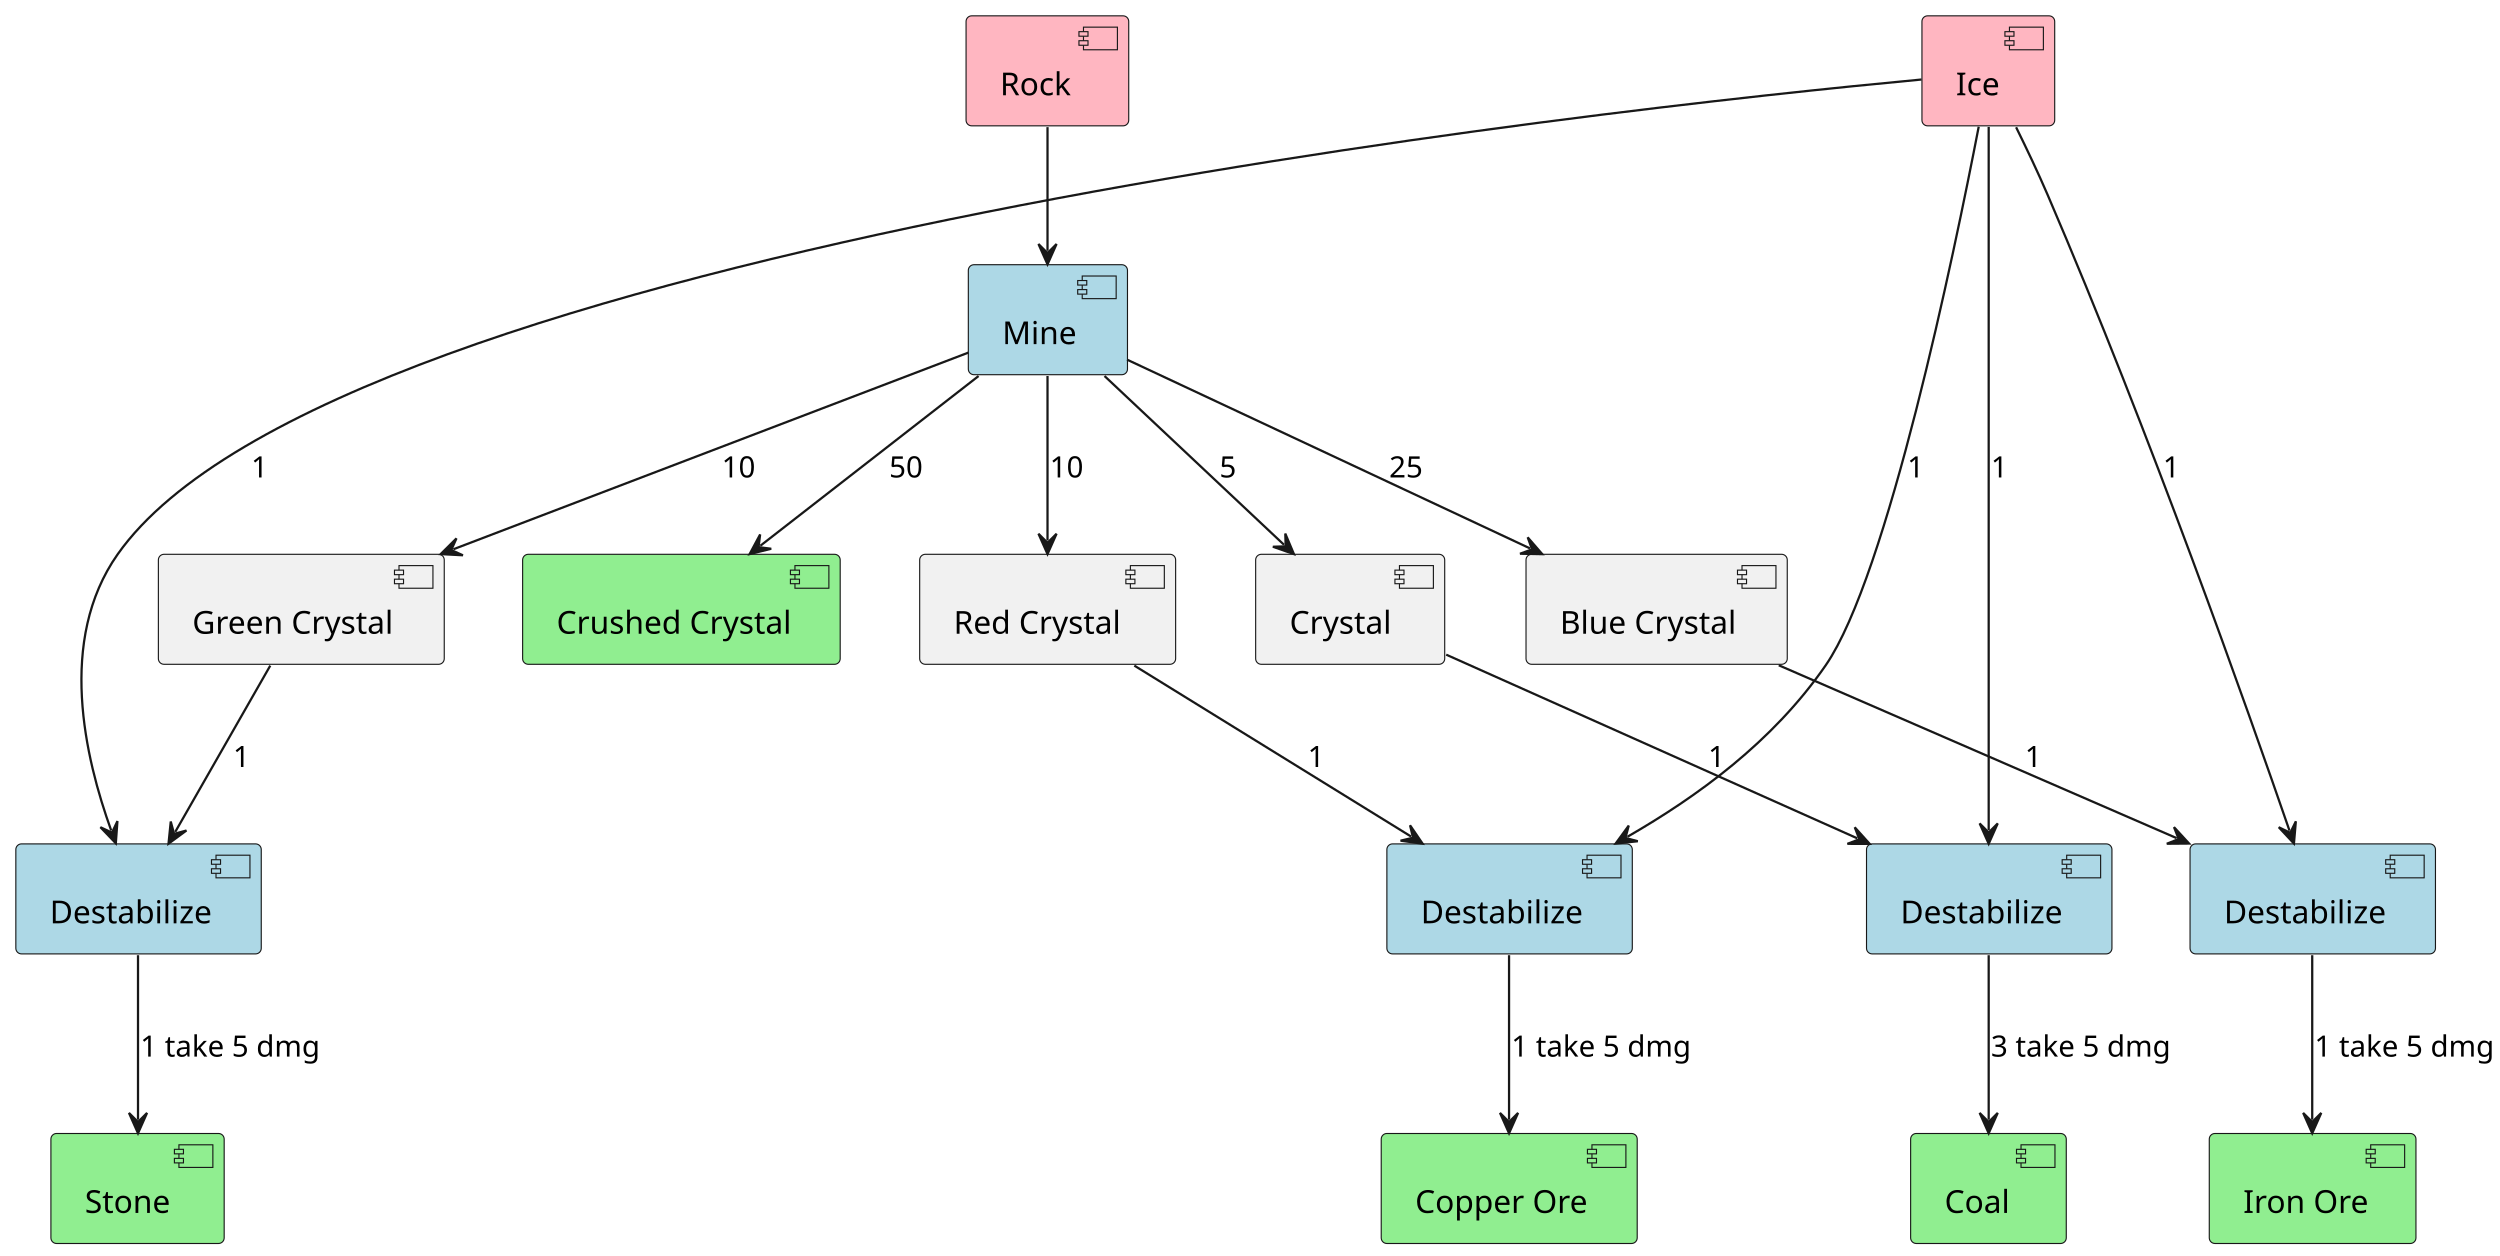
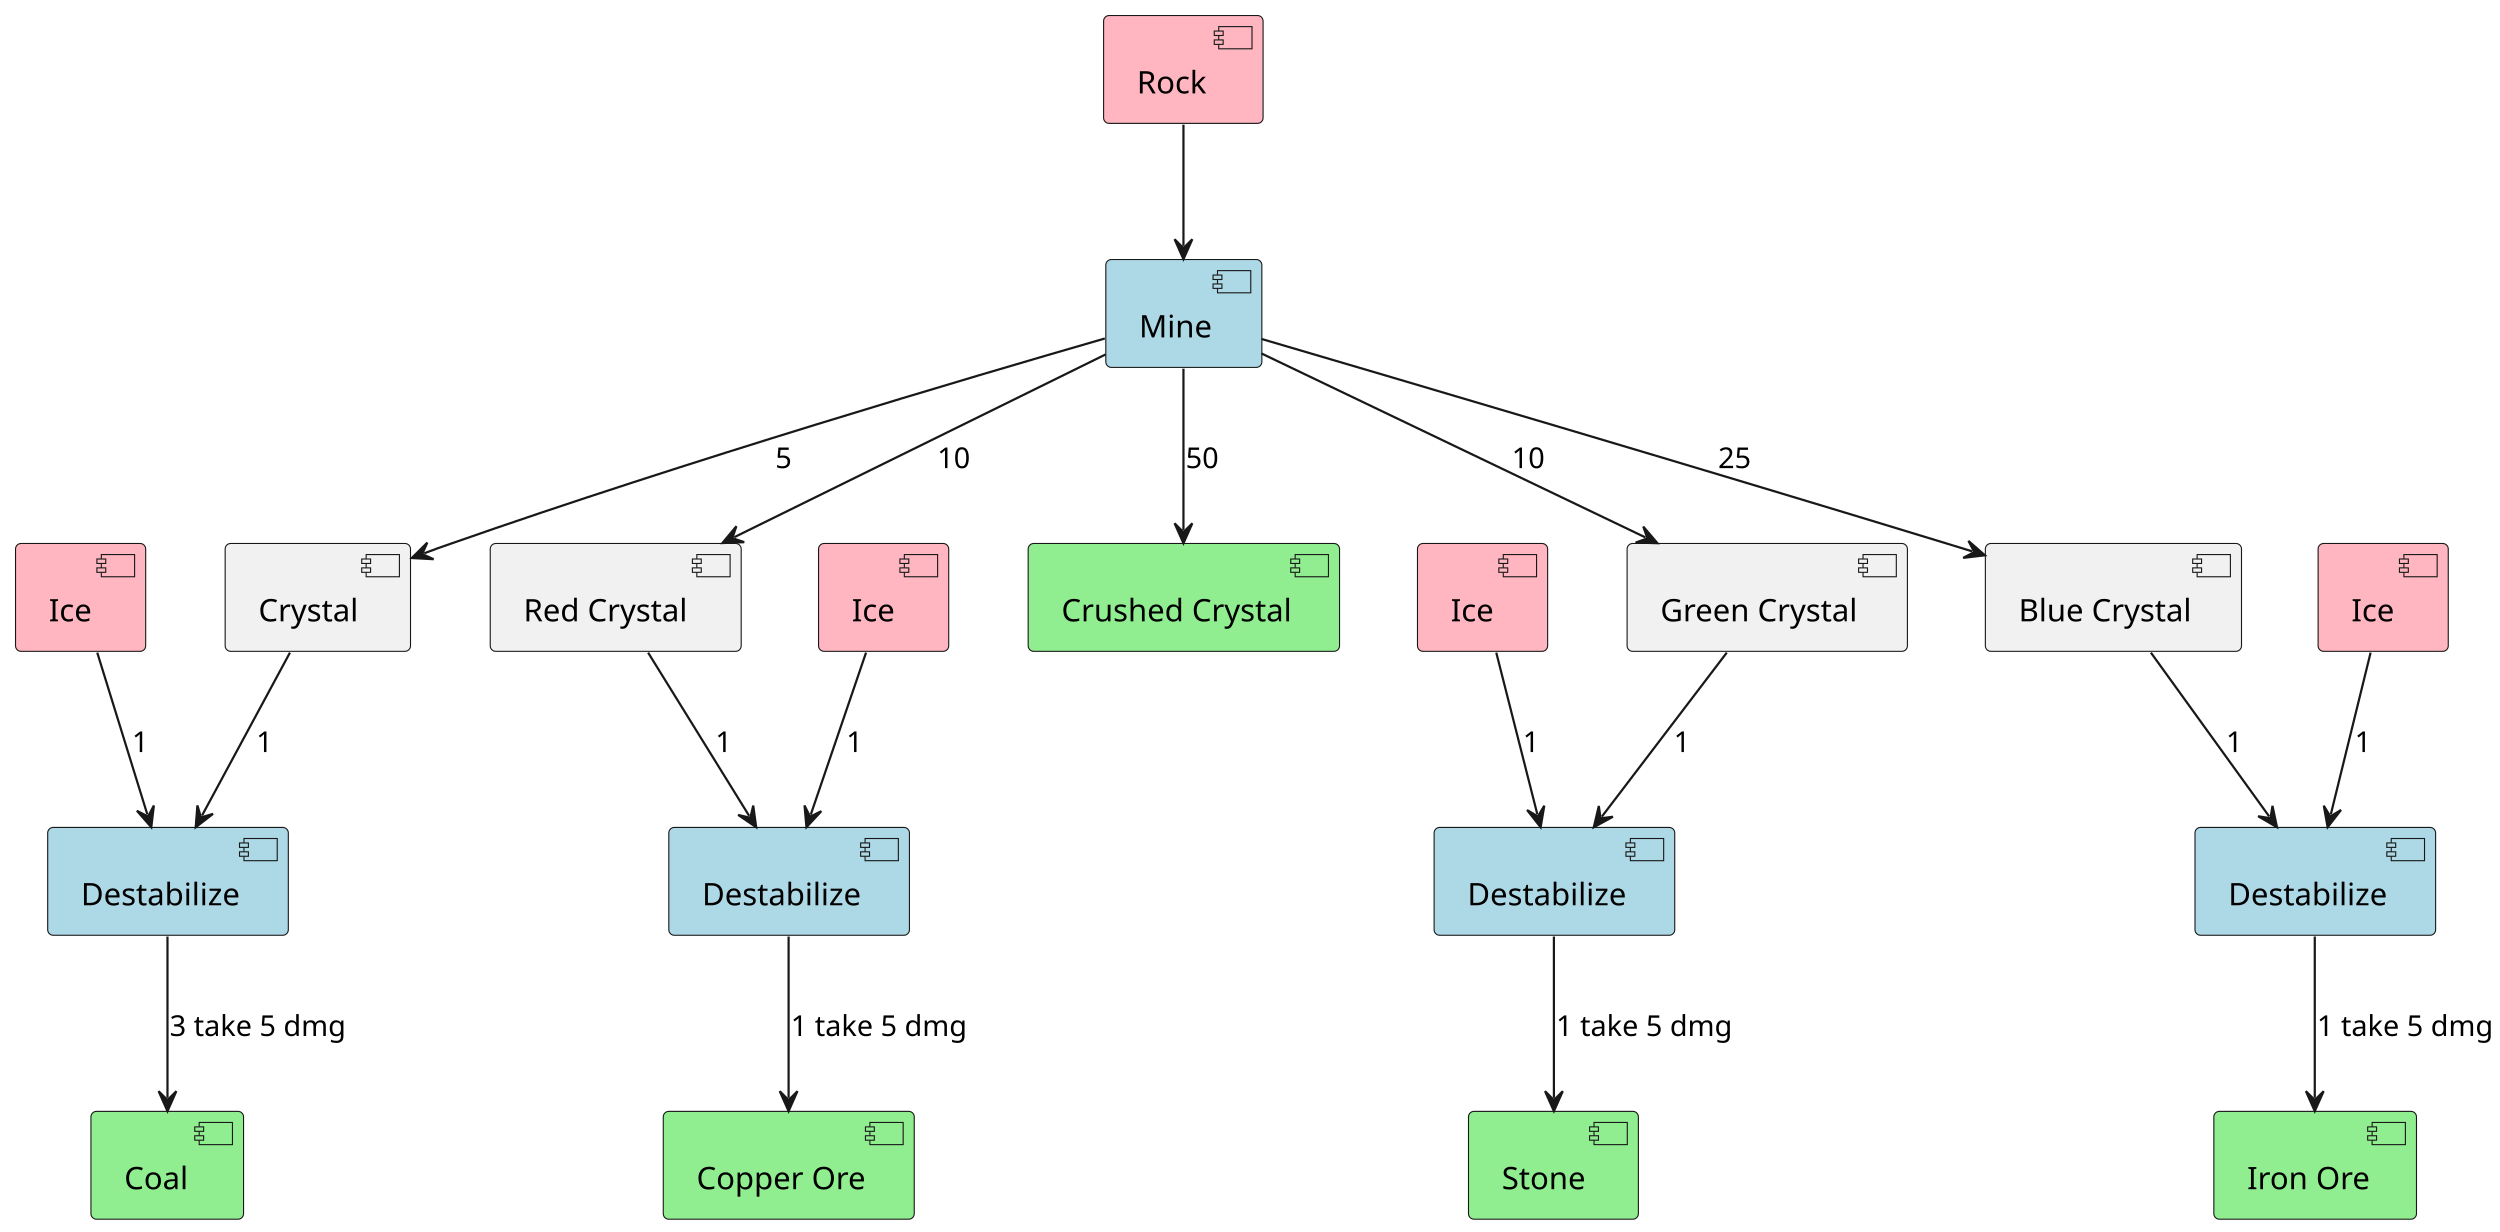
- <svg xmlns="http://www.w3.org/2000/svg" contentStyleType="text/css" data-diagram-type="DESCRIPTION" height="444px" preserveAspectRatio="none" style="width:884px;height:444px;background:#FFFFFF;" version="1.1" viewBox="0 0 884 444" width="884.8px" zoomAndPan="magnify">
+ <svg xmlns="http://www.w3.org/2000/svg" contentStyleType="text/css" data-diagram-type="DESCRIPTION" height="555px" preserveAspectRatio="none" style="width:1127px;height:555px;background:#FFFFFF;" version="1.1" viewBox="0 0 1127 555" width="1127px" zoomAndPan="magnify">
  <defs />
  <g>
    <g class="entity" data-entity="R" data-source-line="6" data-uid="ent0002" id="entity_R">
-       <rect fill="#FFB6C1" height="38.897" rx="2" ry="2" style="stroke:#181818;stroke-width:0.4;" width="57.517" x="341.6" y="5.6" />
-       <rect fill="#FFB6C1" height="8" style="stroke:#181818;stroke-width:0.4;" width="12" x="383.117" y="9.6" />
-       <rect fill="#FFB6C1" height="1.6" style="stroke:#181818;stroke-width:0.4;" width="3.2" x="381.517" y="11.2" />
-       <rect fill="#FFB6C1" height="1.6" style="stroke:#181818;stroke-width:0.4;" width="3.2" x="381.517" y="14.4" />
-       <text fill="#000000" font-family="sans-serif" font-size="11.2" lengthAdjust="spacing" textLength="25.517" x="353.6" y="33.686">Rock</text>
-     </g>
-     <g class="entity" data-entity="I" data-source-line="7" data-uid="ent0003" id="entity_I">
-       <rect fill="#FFB6C1" height="38.897" rx="2" ry="2" style="stroke:#181818;stroke-width:0.4;" width="46.941" x="679.6" y="5.6" />
-       <rect fill="#FFB6C1" height="8" style="stroke:#181818;stroke-width:0.4;" width="12" x="710.541" y="9.6" />
-       <rect fill="#FFB6C1" height="1.6" style="stroke:#181818;stroke-width:0.4;" width="3.2" x="708.941" y="11.2" />
-       <rect fill="#FFB6C1" height="1.6" style="stroke:#181818;stroke-width:0.4;" width="3.2" x="708.941" y="14.4" />
-       <text fill="#000000" font-family="sans-serif" font-size="11.2" lengthAdjust="spacing" textLength="14.941" x="691.6" y="33.686">Ice</text>
-     </g>
-     <g class="entity" data-entity="C" data-source-line="9" data-uid="ent0004" id="entity_C">
-       <rect fill="#F1F1F1" height="38.897" rx="2" ry="2" style="stroke:#181818;stroke-width:0.4;" width="66.847" x="444" y="196" />
-       <rect fill="#F1F1F1" height="8" style="stroke:#181818;stroke-width:0.4;" width="12" x="494.847" y="200" />
-       <rect fill="#F1F1F1" height="1.6" style="stroke:#181818;stroke-width:0.4;" width="3.2" x="493.247" y="201.6" />
-       <rect fill="#F1F1F1" height="1.6" style="stroke:#181818;stroke-width:0.4;" width="3.2" x="493.247" y="204.8" />
-       <text fill="#000000" font-family="sans-serif" font-size="11.2" lengthAdjust="spacing" textLength="34.847" x="456" y="224.086">Crystal</text>
-     </g>
-     <g class="entity" data-entity="RC" data-source-line="10" data-uid="ent0005" id="entity_RC">
-       <rect fill="#F1F1F1" height="38.897" rx="2" ry="2" style="stroke:#181818;stroke-width:0.4;" width="90.505" x="325.2" y="196" />
-       <rect fill="#F1F1F1" height="8" style="stroke:#181818;stroke-width:0.4;" width="12" x="399.705" y="200" />
-       <rect fill="#F1F1F1" height="1.6" style="stroke:#181818;stroke-width:0.4;" width="3.2" x="398.105" y="201.6" />
-       <rect fill="#F1F1F1" height="1.6" style="stroke:#181818;stroke-width:0.4;" width="3.2" x="398.105" y="204.8" />
-       <text fill="#000000" font-family="sans-serif" font-size="11.2" lengthAdjust="spacing" textLength="58.505" x="337.2" y="224.086">Red Crystal</text>
-     </g>
-     <g class="entity" data-entity="GC" data-source-line="11" data-uid="ent0006" id="entity_GC">
-       <rect fill="#F1F1F1" height="38.897" rx="2" ry="2" style="stroke:#181818;stroke-width:0.4;" width="101.087" x="56" y="196" />
-       <rect fill="#F1F1F1" height="8" style="stroke:#181818;stroke-width:0.4;" width="12" x="141.087" y="200" />
-       <rect fill="#F1F1F1" height="1.6" style="stroke:#181818;stroke-width:0.4;" width="3.2" x="139.487" y="201.6" />
-       <rect fill="#F1F1F1" height="1.6" style="stroke:#181818;stroke-width:0.4;" width="3.2" x="139.487" y="204.8" />
-       <text fill="#000000" font-family="sans-serif" font-size="11.2" lengthAdjust="spacing" textLength="69.087" x="68" y="224.086">Green Crystal</text>
-     </g>
-     <g class="entity" data-entity="BC" data-source-line="12" data-uid="ent0007" id="entity_BC">
-       <rect fill="#F1F1F1" height="38.897" rx="2" ry="2" style="stroke:#181818;stroke-width:0.4;" width="92.375" x="539.6" y="196" />
-       <rect fill="#F1F1F1" height="8" style="stroke:#181818;stroke-width:0.4;" width="12" x="615.975" y="200" />
-       <rect fill="#F1F1F1" height="1.6" style="stroke:#181818;stroke-width:0.4;" width="3.2" x="614.375" y="201.6" />
-       <rect fill="#F1F1F1" height="1.6" style="stroke:#181818;stroke-width:0.4;" width="3.2" x="614.375" y="204.8" />
-       <text fill="#000000" font-family="sans-serif" font-size="11.2" lengthAdjust="spacing" textLength="60.375" x="551.6" y="224.086">Blue Crystal</text>
-     </g>
-     <g class="entity" data-entity="CCr" data-source-line="13" data-uid="ent0008" id="entity_CCr">
-       <rect fill="#90EE90" height="38.897" rx="2" ry="2" style="stroke:#181818;stroke-width:0.4;" width="112.292" x="184.8" y="196" />
-       <rect fill="#90EE90" height="8" style="stroke:#181818;stroke-width:0.4;" width="12" x="281.092" y="200" />
-       <rect fill="#90EE90" height="1.6" style="stroke:#181818;stroke-width:0.4;" width="3.2" x="279.492" y="201.6" />
-       <rect fill="#90EE90" height="1.6" style="stroke:#181818;stroke-width:0.4;" width="3.2" x="279.492" y="204.8" />
-       <text fill="#000000" font-family="sans-serif" font-size="11.2" lengthAdjust="spacing" textLength="80.292" x="196.8" y="224.086">Crushed Crystal</text>
-     </g>
-     <g class="entity" data-entity="FE" data-source-line="15" data-uid="ent0009" id="entity_FE">
-       <rect fill="#90EE90" height="38.897" rx="2" ry="2" style="stroke:#181818;stroke-width:0.4;" width="73.081" x="781.2" y="400.8" />
-       <rect fill="#90EE90" height="8" style="stroke:#181818;stroke-width:0.4;" width="12" x="838.281" y="404.8" />
-       <rect fill="#90EE90" height="1.6" style="stroke:#181818;stroke-width:0.4;" width="3.2" x="836.681" y="406.4" />
-       <rect fill="#90EE90" height="1.6" style="stroke:#181818;stroke-width:0.4;" width="3.2" x="836.681" y="409.6" />
-       <text fill="#000000" font-family="sans-serif" font-size="11.2" lengthAdjust="spacing" textLength="41.081" x="793.2" y="428.886">Iron Ore</text>
-     </g>
-     <g class="entity" data-entity="CU" data-source-line="16" data-uid="ent0010" id="entity_CU">
-       <rect fill="#90EE90" height="38.897" rx="2" ry="2" style="stroke:#181818;stroke-width:0.4;" width="90.516" x="488.4" y="400.8" />
-       <rect fill="#90EE90" height="8" style="stroke:#181818;stroke-width:0.4;" width="12" x="562.916" y="404.8" />
-       <rect fill="#90EE90" height="1.6" style="stroke:#181818;stroke-width:0.4;" width="3.2" x="561.316" y="406.4" />
-       <rect fill="#90EE90" height="1.6" style="stroke:#181818;stroke-width:0.4;" width="3.2" x="561.316" y="409.6" />
-       <text fill="#000000" font-family="sans-serif" font-size="11.2" lengthAdjust="spacing" textLength="58.516" x="500.4" y="428.886">Copper Ore</text>
-     </g>
-     <g class="entity" data-entity="S" data-source-line="17" data-uid="ent0011" id="entity_S">
-       <rect fill="#90EE90" height="38.897" rx="2" ry="2" style="stroke:#181818;stroke-width:0.4;" width="61.269" x="18" y="400.8" />
-       <rect fill="#90EE90" height="8" style="stroke:#181818;stroke-width:0.4;" width="12" x="63.269" y="404.8" />
-       <rect fill="#90EE90" height="1.6" style="stroke:#181818;stroke-width:0.4;" width="3.2" x="61.669" y="406.4" />
-       <rect fill="#90EE90" height="1.6" style="stroke:#181818;stroke-width:0.4;" width="3.2" x="61.669" y="409.6" />
-       <text fill="#000000" font-family="sans-serif" font-size="11.2" lengthAdjust="spacing" textLength="29.269" x="30" y="428.886">Stone</text>
-     </g>
-     <g class="entity" data-entity="Ca" data-source-line="18" data-uid="ent0012" id="entity_Ca">
-       <rect fill="#90EE90" height="38.897" rx="2" ry="2" style="stroke:#181818;stroke-width:0.4;" width="55.034" x="675.6" y="400.8" />
-       <rect fill="#90EE90" height="8" style="stroke:#181818;stroke-width:0.4;" width="12" x="714.634" y="404.8" />
-       <rect fill="#90EE90" height="1.6" style="stroke:#181818;stroke-width:0.4;" width="3.2" x="713.034" y="406.4" />
-       <rect fill="#90EE90" height="1.6" style="stroke:#181818;stroke-width:0.4;" width="3.2" x="713.034" y="409.6" />
-       <text fill="#000000" font-family="sans-serif" font-size="11.2" lengthAdjust="spacing" textLength="23.034" x="687.6" y="428.886">Coal</text>
-     </g>
-     <g class="entity" data-entity="MR" data-source-line="20" data-uid="ent0013" id="entity_MR">
-       <rect fill="#ADD8E6" height="38.897" rx="2" ry="2" style="stroke:#181818;stroke-width:0.4;" width="56.276" x="342.4" y="93.6" />
-       <rect fill="#ADD8E6" height="8" style="stroke:#181818;stroke-width:0.4;" width="12" x="382.676" y="97.6" />
-       <rect fill="#ADD8E6" height="1.6" style="stroke:#181818;stroke-width:0.4;" width="3.2" x="381.076" y="99.2" />
-       <rect fill="#ADD8E6" height="1.6" style="stroke:#181818;stroke-width:0.4;" width="3.2" x="381.076" y="102.4" />
-       <text fill="#000000" font-family="sans-serif" font-size="11.2" lengthAdjust="spacing" textLength="24.276" x="354.4" y="121.686">Mine</text>
-     </g>
-     <g class="entity" data-entity="DC" data-source-line="21" data-uid="ent0014" id="entity_DC">
-       <rect fill="#ADD8E6" height="38.897" rx="2" ry="2" style="stroke:#181818;stroke-width:0.4;" width="86.781" x="660" y="298.4" />
-       <rect fill="#ADD8E6" height="8" style="stroke:#181818;stroke-width:0.4;" width="12" x="730.78" y="302.4" />
-       <rect fill="#ADD8E6" height="1.6" style="stroke:#181818;stroke-width:0.4;" width="3.2" x="729.181" y="304" />
-       <rect fill="#ADD8E6" height="1.6" style="stroke:#181818;stroke-width:0.4;" width="3.2" x="729.181" y="307.2" />
-       <text fill="#000000" font-family="sans-serif" font-size="11.2" lengthAdjust="spacing" textLength="54.781" x="672" y="326.486">Destabilize</text>
-     </g>
-     <g class="entity" data-entity="DRC" data-source-line="22" data-uid="ent0015" id="entity_DRC">
-       <rect fill="#ADD8E6" height="38.897" rx="2" ry="2" style="stroke:#181818;stroke-width:0.4;" width="86.781" x="490.4" y="298.4" />
-       <rect fill="#ADD8E6" height="8" style="stroke:#181818;stroke-width:0.4;" width="12" x="561.181" y="302.4" />
-       <rect fill="#ADD8E6" height="1.6" style="stroke:#181818;stroke-width:0.4;" width="3.2" x="559.581" y="304" />
-       <rect fill="#ADD8E6" height="1.6" style="stroke:#181818;stroke-width:0.4;" width="3.2" x="559.581" y="307.2" />
-       <text fill="#000000" font-family="sans-serif" font-size="11.2" lengthAdjust="spacing" textLength="54.781" x="502.4" y="326.486">Destabilize</text>
-     </g>
-     <g class="entity" data-entity="DGC" data-source-line="23" data-uid="ent0016" id="entity_DGC">
-       <rect fill="#ADD8E6" height="38.897" rx="2" ry="2" style="stroke:#181818;stroke-width:0.4;" width="86.781" x="5.6" y="298.4" />
-       <rect fill="#ADD8E6" height="8" style="stroke:#181818;stroke-width:0.4;" width="12" x="76.38" y="302.4" />
-       <rect fill="#ADD8E6" height="1.6" style="stroke:#181818;stroke-width:0.4;" width="3.2" x="74.781" y="304" />
-       <rect fill="#ADD8E6" height="1.6" style="stroke:#181818;stroke-width:0.4;" width="3.2" x="74.781" y="307.2" />
-       <text fill="#000000" font-family="sans-serif" font-size="11.2" lengthAdjust="spacing" textLength="54.781" x="17.6" y="326.486">Destabilize</text>
-     </g>
-     <g class="entity" data-entity="DBC" data-source-line="24" data-uid="ent0017" id="entity_DBC">
-       <rect fill="#ADD8E6" height="38.897" rx="2" ry="2" style="stroke:#181818;stroke-width:0.4;" width="86.781" x="774.4" y="298.4" />
-       <rect fill="#ADD8E6" height="8" style="stroke:#181818;stroke-width:0.4;" width="12" x="845.181" y="302.4" />
-       <rect fill="#ADD8E6" height="1.6" style="stroke:#181818;stroke-width:0.4;" width="3.2" x="843.581" y="304" />
-       <rect fill="#ADD8E6" height="1.6" style="stroke:#181818;stroke-width:0.4;" width="3.2" x="843.581" y="307.2" />
-       <text fill="#000000" font-family="sans-serif" font-size="11.2" lengthAdjust="spacing" textLength="54.781" x="786.4" y="326.486">Destabilize</text>
-     </g>
-     <g class="link" data-entity-1="R" data-entity-2="MR" data-source-line="27" data-uid="lnk18" id="link_R_MR">
-       <path d="M370.4,44.96 C370.4,59.368 370.4,74.288 370.4,88.68" fill="none" id="R-to-MR" style="stroke:#181818;stroke-width:0.8;" />
-       <polygon fill="#181818" points="370.4,93.48,373.6,86.28,370.4,89.48,367.2,86.28,370.4,93.48" style="stroke:#181818;stroke-width:0.8;" />
-     </g>
-     <g class="link" data-entity-1="MR" data-entity-2="C" data-source-line="28" data-uid="lnk19" id="link_MR_C">
-       <path d="M390.56,132.96 C409.728,150.984 434.895,174.648 454.031,192.64" fill="none" id="MR-to-C" style="stroke:#181818;stroke-width:0.8;" />
-       <polygon fill="#181818" points="457.528,195.928,454.474,188.665,454.614,193.188,450.091,193.327,457.528,195.928" style="stroke:#181818;stroke-width:0.8;" />
-       <text fill="#000000" font-family="sans-serif" font-size="10.4" lengthAdjust="spacing" textLength="5.784" x="431.2" y="168.823">5</text>
-     </g>
-     <g class="link" data-entity-1="MR" data-entity-2="RC" data-source-line="29" data-uid="lnk20" id="link_MR_RC">
-       <path d="M370.4,132.96 C370.4,150.984 370.4,173.136 370.4,191.128" fill="none" id="MR-to-RC" style="stroke:#181818;stroke-width:0.8;" />
-       <polygon fill="#181818" points="370.4,195.928,373.6,188.728,370.4,191.928,367.2,188.728,370.4,195.928" style="stroke:#181818;stroke-width:0.8;" />
-       <text fill="#000000" font-family="sans-serif" font-size="10.4" lengthAdjust="spacing" textLength="11.568" x="371.2" y="168.823">10</text>
-     </g>
-     <g class="link" data-entity-1="MR" data-entity-2="GC" data-source-line="30" data-uid="lnk21" id="link_MR_GC">
-       <path d="M342.4,124.688 C298.008,141.64 215.372,173.192 160.308,194.216" fill="none" id="MR-to-GC" style="stroke:#181818;stroke-width:0.8;" />
-       <polygon fill="#181818" points="155.824,195.928,163.692,196.349,159.561,194.501,161.409,190.37,155.824,195.928" style="stroke:#181818;stroke-width:0.8;" />
-       <text fill="#000000" font-family="sans-serif" font-size="10.4" lengthAdjust="spacing" textLength="11.568" x="255.2" y="168.823">10</text>
-     </g>
-     <g class="link" data-entity-1="MR" data-entity-2="BC" data-source-line="31" data-uid="lnk22" id="link_MR_BC">
-       <path d="M398.536,127.176 C436.016,144.736 498.221,173.876 541.005,193.916" fill="none" id="MR-to-BC" style="stroke:#181818;stroke-width:0.8;" />
-       <polygon fill="#181818" points="545.352,195.952,540.189,190,541.73,194.255,537.475,195.796,545.352,195.952" style="stroke:#181818;stroke-width:0.8;" />
-       <text fill="#000000" font-family="sans-serif" font-size="10.4" lengthAdjust="spacing" textLength="11.568" x="491.2" y="168.823">25</text>
-     </g>
-     <g class="link" data-entity-1="MR" data-entity-2="CCr" data-source-line="32" data-uid="lnk23" id="link_MR_CCr">
-       <path d="M346.024,132.96 C322.856,150.984 291.989,174.989 268.853,192.981" fill="none" id="MR-to-CCr" style="stroke:#181818;stroke-width:0.8;" />
-       <polygon fill="#181818" points="265.064,195.928,272.712,194.034,268.222,193.472,268.783,188.982,265.064,195.928" style="stroke:#181818;stroke-width:0.8;" />
-       <text fill="#000000" font-family="sans-serif" font-size="10.4" lengthAdjust="spacing" textLength="11.568" x="314.4" y="168.823">50</text>
-     </g>
-     <g class="link" data-entity-1="C" data-entity-2="DC" data-source-line="34" data-uid="lnk24" id="link_C_DC">
-       <path d="M511.376,231.488 C551.32,249.344 613.466,277.106 656.73,296.434" fill="none" id="C-to-DC" style="stroke:#181818;stroke-width:0.8;" />
-       <polygon fill="#181818" points="661.112,298.392,655.843,292.534,657.46,296.76,653.233,298.377,661.112,298.392" style="stroke:#181818;stroke-width:0.8;" />
-       <text fill="#000000" font-family="sans-serif" font-size="10.4" lengthAdjust="spacing" textLength="5.784" x="604" y="271.223">1</text>
-     </g>
-     <g class="link" data-entity-1="I" data-entity-2="DC" data-source-line="35" data-uid="lnk25" id="link_I_DC">
-       <path d="M703.2,44.88 C703.2,97.56 703.2,240.928 703.2,293.56" fill="none" id="I-to-DC" style="stroke:#181818;stroke-width:0.8;" />
-       <polygon fill="#181818" points="703.2,298.36,706.4,291.16,703.2,294.36,700,291.16,703.2,298.36" style="stroke:#181818;stroke-width:0.8;" />
-       <text fill="#000000" font-family="sans-serif" font-size="10.4" lengthAdjust="spacing" textLength="5.784" x="704" y="168.823">1</text>
-     </g>
-     <g class="link" data-entity-1="DC" data-entity-2="Ca" data-source-line="36" data-uid="lnk26" id="link_DC_Ca">
-       <path d="M703.2,337.76 C703.2,355.784 703.2,377.936 703.2,395.928" fill="none" id="DC-to-Ca" style="stroke:#181818;stroke-width:0.8;" />
-       <polygon fill="#181818" points="703.2,400.728,706.4,393.528,703.2,396.728,700,393.528,703.2,400.728" style="stroke:#181818;stroke-width:0.8;" />
-       <text fill="#000000" font-family="sans-serif" font-size="10.4" lengthAdjust="spacing" textLength="60.125" x="704" y="373.623">3 take 5 dmg</text>
-     </g>
-     <g class="link" data-entity-1="RC" data-entity-2="DRC" data-source-line="38" data-uid="lnk27" id="link_RC_DRC">
-       <path d="M401.096,235.36 C430.272,253.384 469.828,277.813 498.956,295.805" fill="none" id="RC-to-DRC" style="stroke:#181818;stroke-width:0.8;" />
-       <polygon fill="#181818" points="503.04,298.328,498.596,291.822,499.637,296.226,495.233,297.267,503.04,298.328" style="stroke:#181818;stroke-width:0.8;" />
-       <text fill="#000000" font-family="sans-serif" font-size="10.4" lengthAdjust="spacing" textLength="5.784" x="462.4" y="271.223">1</text>
-     </g>
-     <g class="link" data-entity-1="I" data-entity-2="DRC" data-source-line="39" data-uid="lnk28" id="link_I_DRC">
-       <path d="M699.672,44.808 C690.92,90.064 667.36,203.648 645.6,235.2 C626.784,262.48 600.03,281.714 575.446,295.89" fill="none" id="I-to-DRC" style="stroke:#181818;stroke-width:0.8;" />
-       <polygon fill="#181818" points="571.288,298.288,579.124,297.464,574.753,296.29,575.927,291.919,571.288,298.288" style="stroke:#181818;stroke-width:0.8;" />
-       <text fill="#000000" font-family="sans-serif" font-size="10.4" lengthAdjust="spacing" textLength="5.784" x="674.4" y="168.823">1</text>
-     </g>
-     <g class="link" data-entity-1="DRC" data-entity-2="CU" data-source-line="40" data-uid="lnk29" id="link_DRC_CU">
-       <path d="M533.6,337.76 C533.6,355.784 533.6,377.936 533.6,395.928" fill="none" id="DRC-to-CU" style="stroke:#181818;stroke-width:0.8;" />
-       <polygon fill="#181818" points="533.6,400.728,536.8,393.528,533.6,396.728,530.4,393.528,533.6,400.728" style="stroke:#181818;stroke-width:0.8;" />
-       <text fill="#000000" font-family="sans-serif" font-size="10.4" lengthAdjust="spacing" textLength="60.125" x="534.4" y="373.623">1 take 5 dmg</text>
-     </g>
-     <g class="link" data-entity-1="BC" data-entity-2="DBC" data-source-line="42" data-uid="lnk30" id="link_BC_DBC">
-       <path d="M628.968,235.24 C670.408,253.248 728.15,278.335 769.654,296.367" fill="none" id="BC-to-DBC" style="stroke:#181818;stroke-width:0.8;" />
-       <polygon fill="#181818" points="774.056,298.28,768.727,292.476,770.387,296.686,766.177,298.346,774.056,298.28" style="stroke:#181818;stroke-width:0.8;" />
-       <text fill="#000000" font-family="sans-serif" font-size="10.4" lengthAdjust="spacing" textLength="5.784" x="716" y="271.223">1</text>
-     </g>
-     <g class="link" data-entity-1="I" data-entity-2="DBC" data-source-line="43" data-uid="lnk31" id="link_I_DBC">
-       <path d="M712.896,45 C716.536,52.368 720.6,60.904 724,68.8 C760.248,153.04 795.139,251.878 809.571,293.734" fill="none" id="I-to-DBC" style="stroke:#181818;stroke-width:0.8;" />
-       <polygon fill="#181818" points="811.136,298.272,811.814,290.422,809.832,294.49,805.764,292.508,811.136,298.272" style="stroke:#181818;stroke-width:0.8;" />
-       <text fill="#000000" font-family="sans-serif" font-size="10.4" lengthAdjust="spacing" textLength="5.784" x="764.8" y="168.823">1</text>
-     </g>
-     <g class="link" data-entity-1="DBC" data-entity-2="FE" data-source-line="44" data-uid="lnk32" id="link_DBC_FE">
-       <path d="M817.6,337.76 C817.6,355.784 817.6,377.936 817.6,395.928" fill="none" id="DBC-to-FE" style="stroke:#181818;stroke-width:0.8;" />
-       <polygon fill="#181818" points="817.6,400.728,820.8,393.528,817.6,396.728,814.4,393.528,817.6,400.728" style="stroke:#181818;stroke-width:0.8;" />
-       <text fill="#000000" font-family="sans-serif" font-size="10.4" lengthAdjust="spacing" textLength="60.125" x="818.4" y="373.623">1 take 5 dmg</text>
-     </g>
-     <g class="link" data-entity-1="GC" data-entity-2="DGC" data-source-line="46" data-uid="lnk33" id="link_GC_DGC">
-       <path d="M95.568,235.36 C85.264,253.384 72.245,276.168 61.965,294.16" fill="none" id="GC-to-DGC" style="stroke:#181818;stroke-width:0.8;" />
-       <polygon fill="#181818" points="59.584,298.328,65.934,293.664,61.568,294.855,60.377,290.489,59.584,298.328" style="stroke:#181818;stroke-width:0.8;" />
-       <text fill="#000000" font-family="sans-serif" font-size="10.4" lengthAdjust="spacing" textLength="5.784" x="82.4" y="271.223">1</text>
-     </g>
-     <g class="link" data-entity-1="I" data-entity-2="DGC" data-source-line="47" data-uid="lnk34" id="link_I_DGC">
-       <path d="M679.464,28.112 C570.272,38.368 118.352,87.048 41.6,196 C20.176,226.416 30.087,267.987 39.327,293.675" fill="none" id="I-to-DGC" style="stroke:#181818;stroke-width:0.8;" />
-       <polygon fill="#181818" points="40.952,298.192,41.526,290.334,39.598,294.428,35.504,292.5,40.952,298.192" style="stroke:#181818;stroke-width:0.8;" />
-       <text fill="#000000" font-family="sans-serif" font-size="10.4" lengthAdjust="spacing" textLength="5.784" x="88.8" y="168.823">1</text>
-     </g>
-     <g class="link" data-entity-1="DGC" data-entity-2="S" data-source-line="48" data-uid="lnk35" id="link_DGC_S">
-       <path d="M48.8,337.76 C48.8,355.784 48.8,377.936 48.8,395.928" fill="none" id="DGC-to-S" style="stroke:#181818;stroke-width:0.8;" />
-       <polygon fill="#181818" points="48.8,400.728,52,393.528,48.8,396.728,45.6,393.528,48.8,400.728" style="stroke:#181818;stroke-width:0.8;" />
-       <text fill="#000000" font-family="sans-serif" font-size="10.4" lengthAdjust="spacing" textLength="60.125" x="49.6" y="373.623">1 take 5 dmg</text>
+       <rect fill="#FFB6C1" height="48.621" rx="2.5" ry="2.5" style="stroke:#181818;stroke-width:0.5;" width="71.897" x="497.5" y="7" />
+       <rect fill="#FFB6C1" height="10" style="stroke:#181818;stroke-width:0.5;" width="15" x="549.396" y="12" />
+       <rect fill="#FFB6C1" height="2" style="stroke:#181818;stroke-width:0.5;" width="4" x="547.396" y="14" />
+       <rect fill="#FFB6C1" height="2" style="stroke:#181818;stroke-width:0.5;" width="4" x="547.396" y="18" />
+       <text fill="#000000" font-family="sans-serif" font-size="14" lengthAdjust="spacing" textLength="31.896" x="512.5" y="42.107">Rock</text>
+     </g>
+     <g class="entity" data-entity="I1" data-source-line="7" data-uid="ent0003" id="entity_I1">
+       <rect fill="#FFB6C1" height="48.621" rx="2.5" ry="2.5" style="stroke:#181818;stroke-width:0.5;" width="58.676" x="7" y="245" />
+       <rect fill="#FFB6C1" height="10" style="stroke:#181818;stroke-width:0.5;" width="15" x="45.676" y="250" />
+       <rect fill="#FFB6C1" height="2" style="stroke:#181818;stroke-width:0.5;" width="4" x="43.676" y="252" />
+       <rect fill="#FFB6C1" height="2" style="stroke:#181818;stroke-width:0.5;" width="4" x="43.676" y="256" />
+       <text fill="#000000" font-family="sans-serif" font-size="14" lengthAdjust="spacing" textLength="18.676" x="22" y="280.107">Ice</text>
+     </g>
+     <g class="entity" data-entity="I2" data-source-line="8" data-uid="ent0004" id="entity_I2">
+       <rect fill="#FFB6C1" height="48.621" rx="2.5" ry="2.5" style="stroke:#181818;stroke-width:0.5;" width="58.676" x="369" y="245" />
+       <rect fill="#FFB6C1" height="10" style="stroke:#181818;stroke-width:0.5;" width="15" x="407.676" y="250" />
+       <rect fill="#FFB6C1" height="2" style="stroke:#181818;stroke-width:0.5;" width="4" x="405.676" y="252" />
+       <rect fill="#FFB6C1" height="2" style="stroke:#181818;stroke-width:0.5;" width="4" x="405.676" y="256" />
+       <text fill="#000000" font-family="sans-serif" font-size="14" lengthAdjust="spacing" textLength="18.676" x="384" y="280.107">Ice</text>
+     </g>
+     <g class="entity" data-entity="I3" data-source-line="9" data-uid="ent0005" id="entity_I3">
+       <rect fill="#FFB6C1" height="48.621" rx="2.5" ry="2.5" style="stroke:#181818;stroke-width:0.5;" width="58.676" x="1045" y="245" />
+       <rect fill="#FFB6C1" height="10" style="stroke:#181818;stroke-width:0.5;" width="15" x="1083.676" y="250" />
+       <rect fill="#FFB6C1" height="2" style="stroke:#181818;stroke-width:0.5;" width="4" x="1081.676" y="252" />
+       <rect fill="#FFB6C1" height="2" style="stroke:#181818;stroke-width:0.5;" width="4" x="1081.676" y="256" />
+       <text fill="#000000" font-family="sans-serif" font-size="14" lengthAdjust="spacing" textLength="18.676" x="1060" y="280.107">Ice</text>
+     </g>
+     <g class="entity" data-entity="I4" data-source-line="10" data-uid="ent0006" id="entity_I4">
+       <rect fill="#FFB6C1" height="48.621" rx="2.5" ry="2.5" style="stroke:#181818;stroke-width:0.5;" width="58.676" x="639" y="245" />
+       <rect fill="#FFB6C1" height="10" style="stroke:#181818;stroke-width:0.5;" width="15" x="677.676" y="250" />
+       <rect fill="#FFB6C1" height="2" style="stroke:#181818;stroke-width:0.5;" width="4" x="675.676" y="252" />
+       <rect fill="#FFB6C1" height="2" style="stroke:#181818;stroke-width:0.5;" width="4" x="675.676" y="256" />
+       <text fill="#000000" font-family="sans-serif" font-size="14" lengthAdjust="spacing" textLength="18.676" x="654" y="280.107">Ice</text>
+     </g>
+     <g class="entity" data-entity="C" data-source-line="12" data-uid="ent0007" id="entity_C">
+       <rect fill="#F1F1F1" height="48.621" rx="2.5" ry="2.5" style="stroke:#181818;stroke-width:0.5;" width="83.559" x="101.5" y="245" />
+       <rect fill="#F1F1F1" height="10" style="stroke:#181818;stroke-width:0.5;" width="15" x="165.059" y="250" />
+       <rect fill="#F1F1F1" height="2" style="stroke:#181818;stroke-width:0.5;" width="4" x="163.059" y="252" />
+       <rect fill="#F1F1F1" height="2" style="stroke:#181818;stroke-width:0.5;" width="4" x="163.059" y="256" />
+       <text fill="#000000" font-family="sans-serif" font-size="14" lengthAdjust="spacing" textLength="43.559" x="116.5" y="280.107">Crystal</text>
+     </g>
+     <g class="entity" data-entity="RC" data-source-line="13" data-uid="ent0008" id="entity_RC">
+       <rect fill="#F1F1F1" height="48.621" rx="2.5" ry="2.5" style="stroke:#181818;stroke-width:0.5;" width="113.131" x="221" y="245" />
+       <rect fill="#F1F1F1" height="10" style="stroke:#181818;stroke-width:0.5;" width="15" x="314.131" y="250" />
+       <rect fill="#F1F1F1" height="2" style="stroke:#181818;stroke-width:0.5;" width="4" x="312.131" y="252" />
+       <rect fill="#F1F1F1" height="2" style="stroke:#181818;stroke-width:0.5;" width="4" x="312.131" y="256" />
+       <text fill="#000000" font-family="sans-serif" font-size="14" lengthAdjust="spacing" textLength="73.131" x="236" y="280.107">Red Crystal</text>
+     </g>
+     <g class="entity" data-entity="GC" data-source-line="14" data-uid="ent0009" id="entity_GC">
+       <rect fill="#F1F1F1" height="48.621" rx="2.5" ry="2.5" style="stroke:#181818;stroke-width:0.5;" width="126.358" x="733.5" y="245" />
+       <rect fill="#F1F1F1" height="10" style="stroke:#181818;stroke-width:0.5;" width="15" x="839.858" y="250" />
+       <rect fill="#F1F1F1" height="2" style="stroke:#181818;stroke-width:0.5;" width="4" x="837.858" y="252" />
+       <rect fill="#F1F1F1" height="2" style="stroke:#181818;stroke-width:0.5;" width="4" x="837.858" y="256" />
+       <text fill="#000000" font-family="sans-serif" font-size="14" lengthAdjust="spacing" textLength="86.358" x="748.5" y="280.107">Green Crystal</text>
+     </g>
+     <g class="entity" data-entity="BC" data-source-line="15" data-uid="ent0010" id="entity_BC">
+       <rect fill="#F1F1F1" height="48.621" rx="2.5" ry="2.5" style="stroke:#181818;stroke-width:0.5;" width="115.469" x="895" y="245" />
+       <rect fill="#F1F1F1" height="10" style="stroke:#181818;stroke-width:0.5;" width="15" x="990.469" y="250" />
+       <rect fill="#F1F1F1" height="2" style="stroke:#181818;stroke-width:0.5;" width="4" x="988.469" y="252" />
+       <rect fill="#F1F1F1" height="2" style="stroke:#181818;stroke-width:0.5;" width="4" x="988.469" y="256" />
+       <text fill="#000000" font-family="sans-serif" font-size="14" lengthAdjust="spacing" textLength="75.469" x="910" y="280.107">Blue Crystal</text>
+     </g>
+     <g class="entity" data-entity="CCr" data-source-line="16" data-uid="ent0011" id="entity_CCr">
+       <rect fill="#90EE90" height="48.621" rx="2.5" ry="2.5" style="stroke:#181818;stroke-width:0.5;" width="140.365" x="463.5" y="245" />
+       <rect fill="#90EE90" height="10" style="stroke:#181818;stroke-width:0.5;" width="15" x="583.865" y="250" />
+       <rect fill="#90EE90" height="2" style="stroke:#181818;stroke-width:0.5;" width="4" x="581.865" y="252" />
+       <rect fill="#90EE90" height="2" style="stroke:#181818;stroke-width:0.5;" width="4" x="581.865" y="256" />
+       <text fill="#000000" font-family="sans-serif" font-size="14" lengthAdjust="spacing" textLength="100.365" x="478.5" y="280.107">Crushed Crystal</text>
+     </g>
+     <g class="entity" data-entity="FE" data-source-line="18" data-uid="ent0012" id="entity_FE">
+       <rect fill="#90EE90" height="48.621" rx="2.5" ry="2.5" style="stroke:#181818;stroke-width:0.5;" width="91.352" x="998" y="501" />
+       <rect fill="#90EE90" height="10" style="stroke:#181818;stroke-width:0.5;" width="15" x="1069.352" y="506" />
+       <rect fill="#90EE90" height="2" style="stroke:#181818;stroke-width:0.5;" width="4" x="1067.352" y="508" />
+       <rect fill="#90EE90" height="2" style="stroke:#181818;stroke-width:0.5;" width="4" x="1067.352" y="512" />
+       <text fill="#000000" font-family="sans-serif" font-size="14" lengthAdjust="spacing" textLength="51.352" x="1013" y="536.107">Iron Ore</text>
+     </g>
+     <g class="entity" data-entity="CU" data-source-line="19" data-uid="ent0013" id="entity_CU">
+       <rect fill="#90EE90" height="48.621" rx="2.5" ry="2.5" style="stroke:#181818;stroke-width:0.5;" width="113.144" x="299" y="501" />
+       <rect fill="#90EE90" height="10" style="stroke:#181818;stroke-width:0.5;" width="15" x="392.144" y="506" />
+       <rect fill="#90EE90" height="2" style="stroke:#181818;stroke-width:0.5;" width="4" x="390.144" y="508" />
+       <rect fill="#90EE90" height="2" style="stroke:#181818;stroke-width:0.5;" width="4" x="390.144" y="512" />
+       <text fill="#000000" font-family="sans-serif" font-size="14" lengthAdjust="spacing" textLength="73.144" x="314" y="536.107">Copper Ore</text>
+     </g>
+     <g class="entity" data-entity="S" data-source-line="20" data-uid="ent0014" id="entity_S">
+       <rect fill="#90EE90" height="48.621" rx="2.5" ry="2.5" style="stroke:#181818;stroke-width:0.5;" width="76.586" x="662" y="501" />
+       <rect fill="#90EE90" height="10" style="stroke:#181818;stroke-width:0.5;" width="15" x="718.586" y="506" />
+       <rect fill="#90EE90" height="2" style="stroke:#181818;stroke-width:0.5;" width="4" x="716.586" y="508" />
+       <rect fill="#90EE90" height="2" style="stroke:#181818;stroke-width:0.5;" width="4" x="716.586" y="512" />
+       <text fill="#000000" font-family="sans-serif" font-size="14" lengthAdjust="spacing" textLength="36.586" x="677" y="536.107">Stone</text>
+     </g>
+     <g class="entity" data-entity="Ca" data-source-line="21" data-uid="ent0015" id="entity_Ca">
+       <rect fill="#90EE90" height="48.621" rx="2.5" ry="2.5" style="stroke:#181818;stroke-width:0.5;" width="68.793" x="41" y="501" />
+       <rect fill="#90EE90" height="10" style="stroke:#181818;stroke-width:0.5;" width="15" x="89.793" y="506" />
+       <rect fill="#90EE90" height="2" style="stroke:#181818;stroke-width:0.5;" width="4" x="87.793" y="508" />
+       <rect fill="#90EE90" height="2" style="stroke:#181818;stroke-width:0.5;" width="4" x="87.793" y="512" />
+       <text fill="#000000" font-family="sans-serif" font-size="14" lengthAdjust="spacing" textLength="28.793" x="56" y="536.107">Coal</text>
+     </g>
+     <g class="entity" data-entity="MR" data-source-line="23" data-uid="ent0016" id="entity_MR">
+       <rect fill="#ADD8E6" height="48.621" rx="2.5" ry="2.5" style="stroke:#181818;stroke-width:0.5;" width="70.345" x="498.5" y="117" />
+       <rect fill="#ADD8E6" height="10" style="stroke:#181818;stroke-width:0.5;" width="15" x="548.845" y="122" />
+       <rect fill="#ADD8E6" height="2" style="stroke:#181818;stroke-width:0.5;" width="4" x="546.845" y="124" />
+       <rect fill="#ADD8E6" height="2" style="stroke:#181818;stroke-width:0.5;" width="4" x="546.845" y="128" />
+       <text fill="#000000" font-family="sans-serif" font-size="14" lengthAdjust="spacing" textLength="30.345" x="513.5" y="152.107">Mine</text>
+     </g>
+     <g class="entity" data-entity="DC" data-source-line="24" data-uid="ent0017" id="entity_DC">
+       <rect fill="#ADD8E6" height="48.621" rx="2.5" ry="2.5" style="stroke:#181818;stroke-width:0.5;" width="108.476" x="21.5" y="373" />
+       <rect fill="#ADD8E6" height="10" style="stroke:#181818;stroke-width:0.5;" width="15" x="109.976" y="378" />
+       <rect fill="#ADD8E6" height="2" style="stroke:#181818;stroke-width:0.5;" width="4" x="107.976" y="380" />
+       <rect fill="#ADD8E6" height="2" style="stroke:#181818;stroke-width:0.5;" width="4" x="107.976" y="384" />
+       <text fill="#000000" font-family="sans-serif" font-size="14" lengthAdjust="spacing" textLength="68.476" x="36.5" y="408.107">Destabilize</text>
+     </g>
+     <g class="entity" data-entity="DRC" data-source-line="25" data-uid="ent0018" id="entity_DRC">
+       <rect fill="#ADD8E6" height="48.621" rx="2.5" ry="2.5" style="stroke:#181818;stroke-width:0.5;" width="108.476" x="301.5" y="373" />
+       <rect fill="#ADD8E6" height="10" style="stroke:#181818;stroke-width:0.5;" width="15" x="389.976" y="378" />
+       <rect fill="#ADD8E6" height="2" style="stroke:#181818;stroke-width:0.5;" width="4" x="387.976" y="380" />
+       <rect fill="#ADD8E6" height="2" style="stroke:#181818;stroke-width:0.5;" width="4" x="387.976" y="384" />
+       <text fill="#000000" font-family="sans-serif" font-size="14" lengthAdjust="spacing" textLength="68.476" x="316.5" y="408.107">Destabilize</text>
+     </g>
+     <g class="entity" data-entity="DGC" data-source-line="26" data-uid="ent0019" id="entity_DGC">
+       <rect fill="#ADD8E6" height="48.621" rx="2.5" ry="2.5" style="stroke:#181818;stroke-width:0.5;" width="108.476" x="646.5" y="373" />
+       <rect fill="#ADD8E6" height="10" style="stroke:#181818;stroke-width:0.5;" width="15" x="734.976" y="378" />
+       <rect fill="#ADD8E6" height="2" style="stroke:#181818;stroke-width:0.5;" width="4" x="732.976" y="380" />
+       <rect fill="#ADD8E6" height="2" style="stroke:#181818;stroke-width:0.5;" width="4" x="732.976" y="384" />
+       <text fill="#000000" font-family="sans-serif" font-size="14" lengthAdjust="spacing" textLength="68.476" x="661.5" y="408.107">Destabilize</text>
+     </g>
+     <g class="entity" data-entity="DBC" data-source-line="27" data-uid="ent0020" id="entity_DBC">
+       <rect fill="#ADD8E6" height="48.621" rx="2.5" ry="2.5" style="stroke:#181818;stroke-width:0.5;" width="108.476" x="989.5" y="373" />
+       <rect fill="#ADD8E6" height="10" style="stroke:#181818;stroke-width:0.5;" width="15" x="1077.976" y="378" />
+       <rect fill="#ADD8E6" height="2" style="stroke:#181818;stroke-width:0.5;" width="4" x="1075.976" y="380" />
+       <rect fill="#ADD8E6" height="2" style="stroke:#181818;stroke-width:0.5;" width="4" x="1075.976" y="384" />
+       <text fill="#000000" font-family="sans-serif" font-size="14" lengthAdjust="spacing" textLength="68.476" x="1004.5" y="408.107">Destabilize</text>
+     </g>
+     <g class="link" data-entity-1="R" data-entity-2="MR" data-source-line="30" data-uid="lnk21" id="link_R_MR">
+       <path d="M533.5,56.2 C533.5,74.21 533.5,92.86 533.5,110.85" fill="none" id="R-to-MR" style="stroke:#181818;stroke-width:1;" />
+       <polygon fill="#181818" points="533.5,116.85,537.5,107.85,533.5,111.85,529.5,107.85,533.5,116.85" style="stroke:#181818;stroke-width:1;" />
+     </g>
+     <g class="link" data-entity-1="MR" data-entity-2="C" data-source-line="31" data-uid="lnk22" id="link_MR_C">
+       <path d="M498.06,152.59 C437.33,170.1 309.65,207.78 203.5,245 C197.69,247.04 197.218,247.148 191.248,249.417" fill="none" id="MR-to-C" style="stroke:#181818;stroke-width:1;" />
+       <polygon fill="#181818" points="185.64,251.55,195.474,252.09,190.314,249.773,192.631,244.613,185.64,251.55" style="stroke:#181818;stroke-width:1;" />
+       <text fill="#000000" font-family="sans-serif" font-size="13" lengthAdjust="spacing" textLength="7.23" x="349.5" y="211.028">5</text>
+     </g>
+     <g class="link" data-entity-1="MR" data-entity-2="RC" data-source-line="32" data-uid="lnk23" id="link_MR_RC">
+       <path d="M498.44,159.76 C453.66,181.8 381.343,217.391 331.033,242.151" fill="none" id="MR-to-RC" style="stroke:#181818;stroke-width:1;" />
+       <polygon fill="#181818" points="325.65,244.8,335.491,244.415,330.136,242.592,331.959,237.237,325.65,244.8" style="stroke:#181818;stroke-width:1;" />
+       <text fill="#000000" font-family="sans-serif" font-size="13" lengthAdjust="spacing" textLength="14.46" x="422.5" y="211.028">10</text>
+     </g>
+     <g class="link" data-entity-1="MR" data-entity-2="GC" data-source-line="33" data-uid="lnk24" id="link_MR_GC">
+       <path d="M568.7,159.36 C614.61,181.36 689.779,217.367 741.759,242.277" fill="none" id="MR-to-GC" style="stroke:#181818;stroke-width:1;" />
+       <polygon fill="#181818" points="747.17,244.87,740.783,237.373,742.661,242.709,737.325,244.588,747.17,244.87" style="stroke:#181818;stroke-width:1;" />
+       <text fill="#000000" font-family="sans-serif" font-size="13" lengthAdjust="spacing" textLength="14.46" x="681.5" y="211.028">10</text>
+     </g>
+     <g class="link" data-entity-1="MR" data-entity-2="BC" data-source-line="34" data-uid="lnk25" id="link_MR_BC">
+       <path d="M568.71,152.81 C631.04,171.11 764.86,210.57 877.5,245 C883.11,246.71 883.219,246.744 889.059,248.554" fill="none" id="MR-to-BC" style="stroke:#181818;stroke-width:1;" />
+       <polygon fill="#181818" points="894.79,250.33,887.378,243.845,890.014,248.85,885.009,251.486,894.79,250.33" style="stroke:#181818;stroke-width:1;" />
+       <text fill="#000000" font-family="sans-serif" font-size="13" lengthAdjust="spacing" textLength="14.46" x="774.5" y="211.028">25</text>
+     </g>
+     <g class="link" data-entity-1="MR" data-entity-2="CCr" data-source-line="35" data-uid="lnk26" id="link_MR_CCr">
+       <path d="M533.5,166.2 C533.5,188.73 533.5,216.42 533.5,238.91" fill="none" id="MR-to-CCr" style="stroke:#181818;stroke-width:1;" />
+       <polygon fill="#181818" points="533.5,244.91,537.5,235.91,533.5,239.91,529.5,235.91,533.5,244.91" style="stroke:#181818;stroke-width:1;" />
+       <text fill="#000000" font-family="sans-serif" font-size="13" lengthAdjust="spacing" textLength="14.46" x="534.5" y="211.028">50</text>
+     </g>
+     <g class="link" data-entity-1="C" data-entity-2="DC" data-source-line="37" data-uid="lnk27" id="link_C_DC">
+       <path d="M130.71,294.2 C118.55,316.73 103.22,345.14 91.08,367.63" fill="none" id="C-to-DC" style="stroke:#181818;stroke-width:1;" />
+       <polygon fill="#181818" points="88.23,372.91,96.025,366.89,90.605,368.51,88.985,363.09,88.23,372.91" style="stroke:#181818;stroke-width:1;" />
+       <text fill="#000000" font-family="sans-serif" font-size="13" lengthAdjust="spacing" textLength="7.23" x="115.5" y="339.028">1</text>
+     </g>
+     <g class="link" data-entity-1="I1" data-entity-2="DC" data-source-line="38" data-uid="lnk28" id="link_I1_DC">
+       <path d="M43.84,294.2 C50.81,316.73 59.466,344.688 66.426,367.178" fill="none" id="I1-to-DC" style="stroke:#181818;stroke-width:1;" />
+       <polygon fill="#181818" points="68.2,372.91,69.361,363.13,66.722,368.134,61.718,365.495,68.2,372.91" style="stroke:#181818;stroke-width:1;" />
+       <text fill="#000000" font-family="sans-serif" font-size="13" lengthAdjust="spacing" textLength="7.23" x="59.5" y="339.028">1</text>
+     </g>
+     <g class="link" data-entity-1="DC" data-entity-2="Ca" data-source-line="39" data-uid="lnk29" id="link_DC_Ca">
+       <path d="M75.5,422.2 C75.5,444.73 75.5,472.42 75.5,494.91" fill="none" id="DC-to-Ca" style="stroke:#181818;stroke-width:1;" />
+       <polygon fill="#181818" points="75.5,500.91,79.5,491.91,75.5,495.91,71.5,491.91,75.5,500.91" style="stroke:#181818;stroke-width:1;" />
+       <text fill="#000000" font-family="sans-serif" font-size="13" lengthAdjust="spacing" textLength="75.156" x="76.5" y="467.028">3 take 5 dmg</text>
+     </g>
+     <g class="link" data-entity-1="RC" data-entity-2="DRC" data-source-line="41" data-uid="lnk30" id="link_RC_DRC">
+       <path d="M292.17,294.2 C306.12,316.73 323.812,345.318 337.732,367.808" fill="none" id="RC-to-DRC" style="stroke:#181818;stroke-width:1;" />
+       <polygon fill="#181818" points="340.89,372.91,339.555,363.152,338.259,368.659,332.752,367.362,340.89,372.91" style="stroke:#181818;stroke-width:1;" />
+       <text fill="#000000" font-family="sans-serif" font-size="13" lengthAdjust="spacing" textLength="7.23" x="322.5" y="339.028">1</text>
+     </g>
+     <g class="link" data-entity-1="I2" data-entity-2="DRC" data-source-line="42" data-uid="lnk31" id="link_I2_DRC">
+       <path d="M390.41,294.2 C382.72,316.73 373.169,344.742 365.489,367.232" fill="none" id="I2-to-DRC" style="stroke:#181818;stroke-width:1;" />
+       <polygon fill="#181818" points="363.55,372.91,370.244,365.686,365.166,368.178,362.673,363.1,363.55,372.91" style="stroke:#181818;stroke-width:1;" />
+       <text fill="#000000" font-family="sans-serif" font-size="13" lengthAdjust="spacing" textLength="7.23" x="381.5" y="339.028">1</text>
+     </g>
+     <g class="link" data-entity-1="DRC" data-entity-2="CU" data-source-line="43" data-uid="lnk32" id="link_DRC_CU">
+       <path d="M355.5,422.2 C355.5,444.73 355.5,472.42 355.5,494.91" fill="none" id="DRC-to-CU" style="stroke:#181818;stroke-width:1;" />
+       <polygon fill="#181818" points="355.5,500.91,359.5,491.91,355.5,495.91,351.5,491.91,355.5,500.91" style="stroke:#181818;stroke-width:1;" />
+       <text fill="#000000" font-family="sans-serif" font-size="13" lengthAdjust="spacing" textLength="75.156" x="356.5" y="467.028">1 take 5 dmg</text>
+     </g>
+     <g class="link" data-entity-1="BC" data-entity-2="DBC" data-source-line="45" data-uid="lnk33" id="link_BC_DBC">
+       <path d="M969.62,294.2 C985.89,316.73 1006.707,345.556 1022.947,368.046" fill="none" id="BC-to-DBC" style="stroke:#181818;stroke-width:1;" />
+       <polygon fill="#181818" points="1026.46,372.91,1024.434,363.272,1023.533,368.856,1017.948,367.955,1026.46,372.91" style="stroke:#181818;stroke-width:1;" />
+       <text fill="#000000" font-family="sans-serif" font-size="13" lengthAdjust="spacing" textLength="7.23" x="1003.5" y="339.028">1</text>
+     </g>
+     <g class="link" data-entity-1="I3" data-entity-2="DBC" data-source-line="46" data-uid="lnk34" id="link_I3_DBC">
+       <path d="M1068.67,294.2 C1063.13,316.73 1056.275,344.594 1050.735,367.084" fill="none" id="I3-to-DBC" style="stroke:#181818;stroke-width:1;" />
+       <polygon fill="#181818" points="1049.3,372.91,1055.336,365.128,1050.496,368.055,1047.569,363.214,1049.3,372.91" style="stroke:#181818;stroke-width:1;" />
+       <text fill="#000000" font-family="sans-serif" font-size="13" lengthAdjust="spacing" textLength="7.23" x="1061.5" y="339.028">1</text>
+     </g>
+     <g class="link" data-entity-1="DBC" data-entity-2="FE" data-source-line="47" data-uid="lnk35" id="link_DBC_FE">
+       <path d="M1043.5,422.2 C1043.5,444.73 1043.5,472.42 1043.5,494.91" fill="none" id="DBC-to-FE" style="stroke:#181818;stroke-width:1;" />
+       <polygon fill="#181818" points="1043.5,500.91,1047.5,491.91,1043.5,495.91,1039.5,491.91,1043.5,500.91" style="stroke:#181818;stroke-width:1;" />
+       <text fill="#000000" font-family="sans-serif" font-size="13" lengthAdjust="spacing" textLength="75.156" x="1044.5" y="467.028">1 take 5 dmg</text>
+     </g>
+     <g class="link" data-entity-1="GC" data-entity-2="DGC" data-source-line="49" data-uid="lnk36" id="link_GC_DGC">
+       <path d="M778.44,294.2 C761.28,316.73 739.246,345.647 722.116,368.137" fill="none" id="GC-to-DGC" style="stroke:#181818;stroke-width:1;" />
+       <polygon fill="#181818" points="718.48,372.91,727.115,368.174,721.51,368.932,720.751,363.327,718.48,372.91" style="stroke:#181818;stroke-width:1;" />
+       <text fill="#000000" font-family="sans-serif" font-size="13" lengthAdjust="spacing" textLength="7.23" x="754.5" y="339.028">1</text>
+     </g>
+     <g class="link" data-entity-1="I4" data-entity-2="DGC" data-source-line="50" data-uid="lnk37" id="link_I4_DGC">
+       <path d="M674.52,294.2 C680.24,316.73 687.323,344.604 693.034,367.094" fill="none" id="I4-to-DGC" style="stroke:#181818;stroke-width:1;" />
+       <polygon fill="#181818" points="694.51,372.91,696.172,363.202,693.28,368.064,688.418,365.171,694.51,372.91" style="stroke:#181818;stroke-width:1;" />
+       <text fill="#000000" font-family="sans-serif" font-size="13" lengthAdjust="spacing" textLength="7.23" x="686.5" y="339.028">1</text>
+     </g>
+     <g class="link" data-entity-1="DGC" data-entity-2="S" data-source-line="51" data-uid="lnk38" id="link_DGC_S">
+       <path d="M700.5,422.2 C700.5,444.73 700.5,472.42 700.5,494.91" fill="none" id="DGC-to-S" style="stroke:#181818;stroke-width:1;" />
+       <polygon fill="#181818" points="700.5,500.91,704.5,491.91,700.5,495.91,696.5,491.91,700.5,500.91" style="stroke:#181818;stroke-width:1;" />
+       <text fill="#000000" font-family="sans-serif" font-size="13" lengthAdjust="spacing" textLength="75.156" x="701.5" y="467.028">1 take 5 dmg</text>
    </g>
  </g>
</svg>
